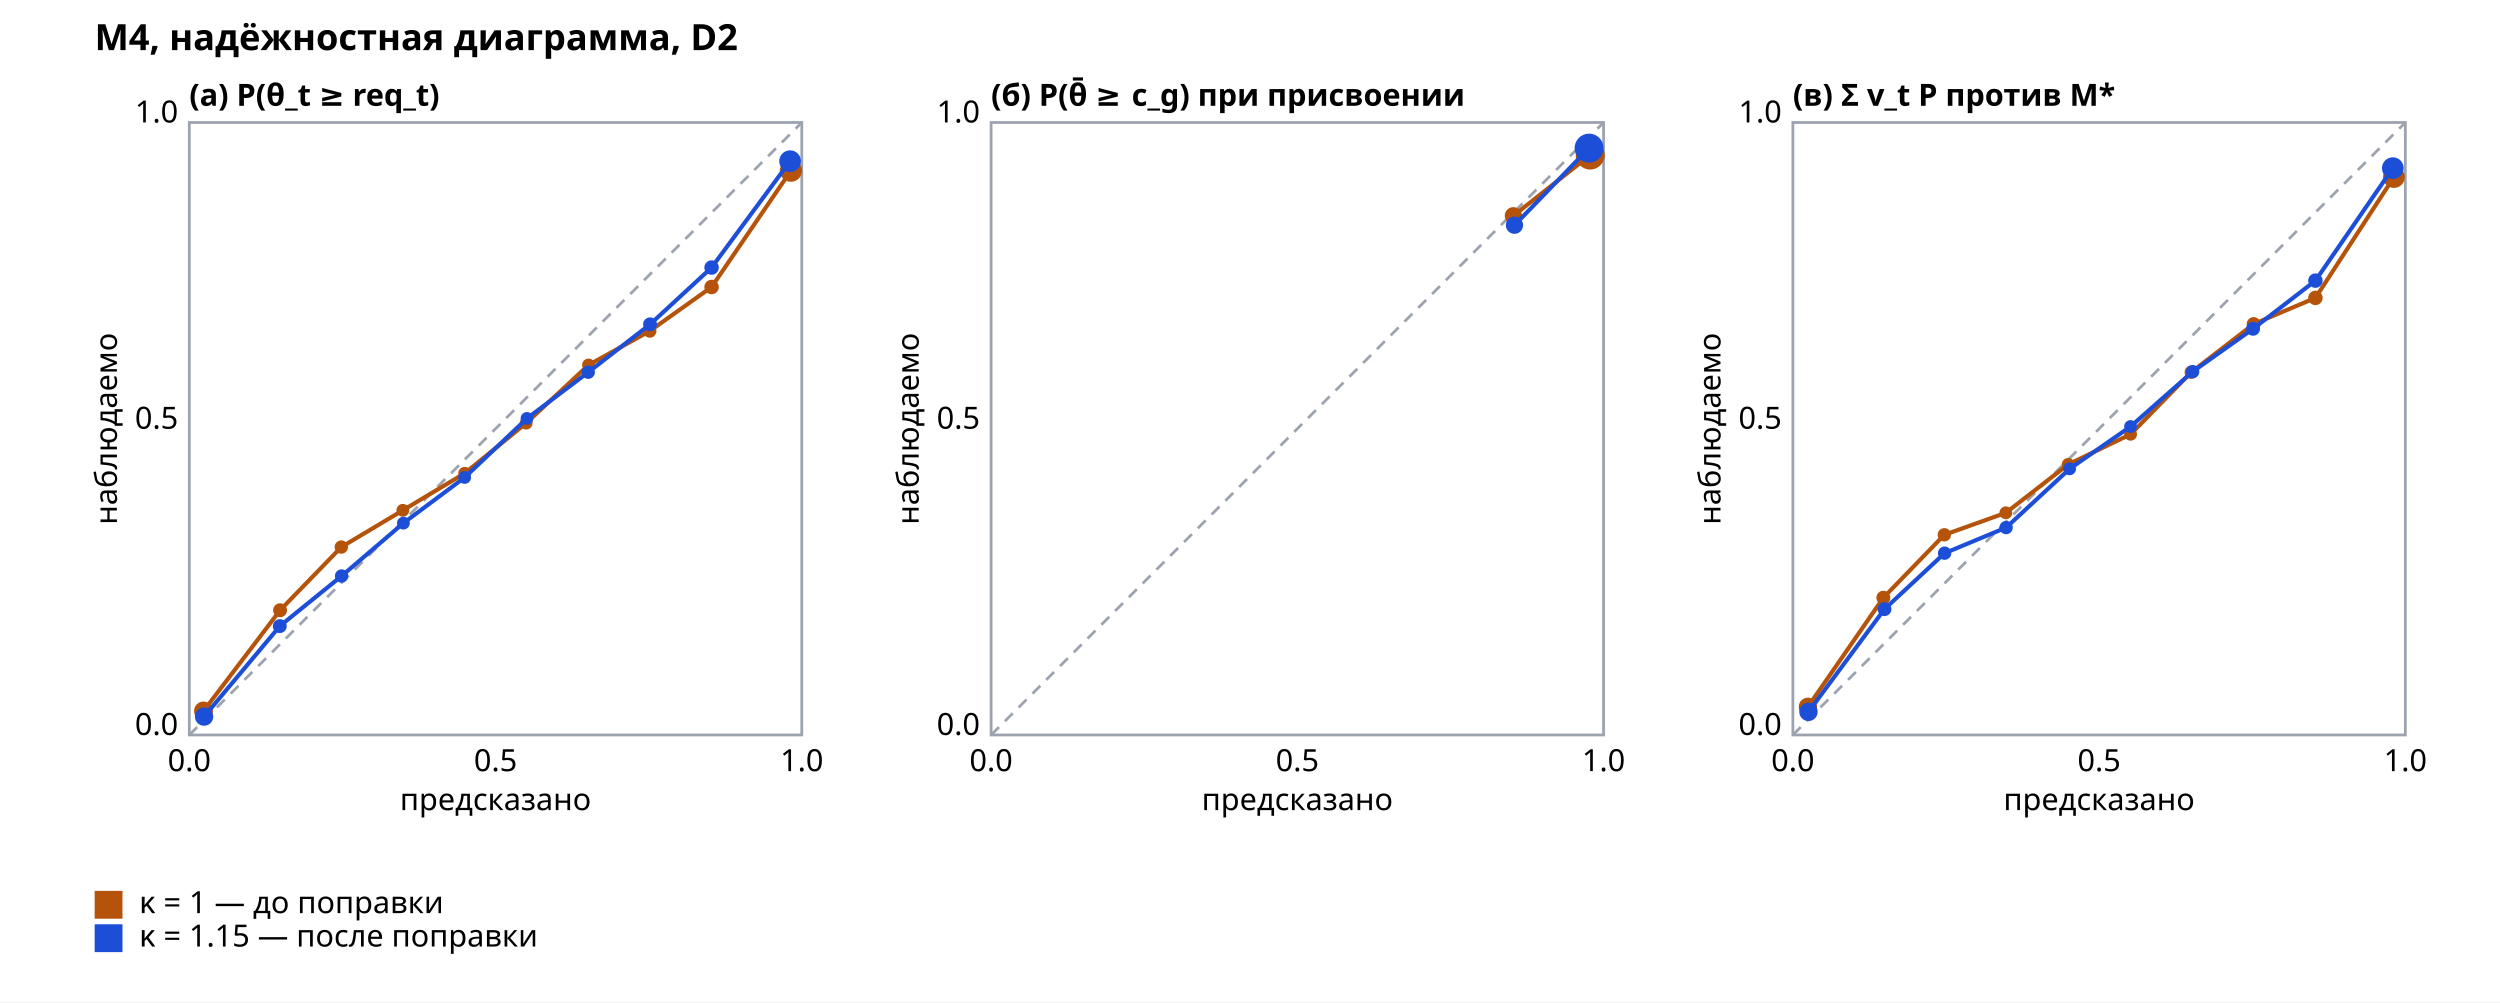
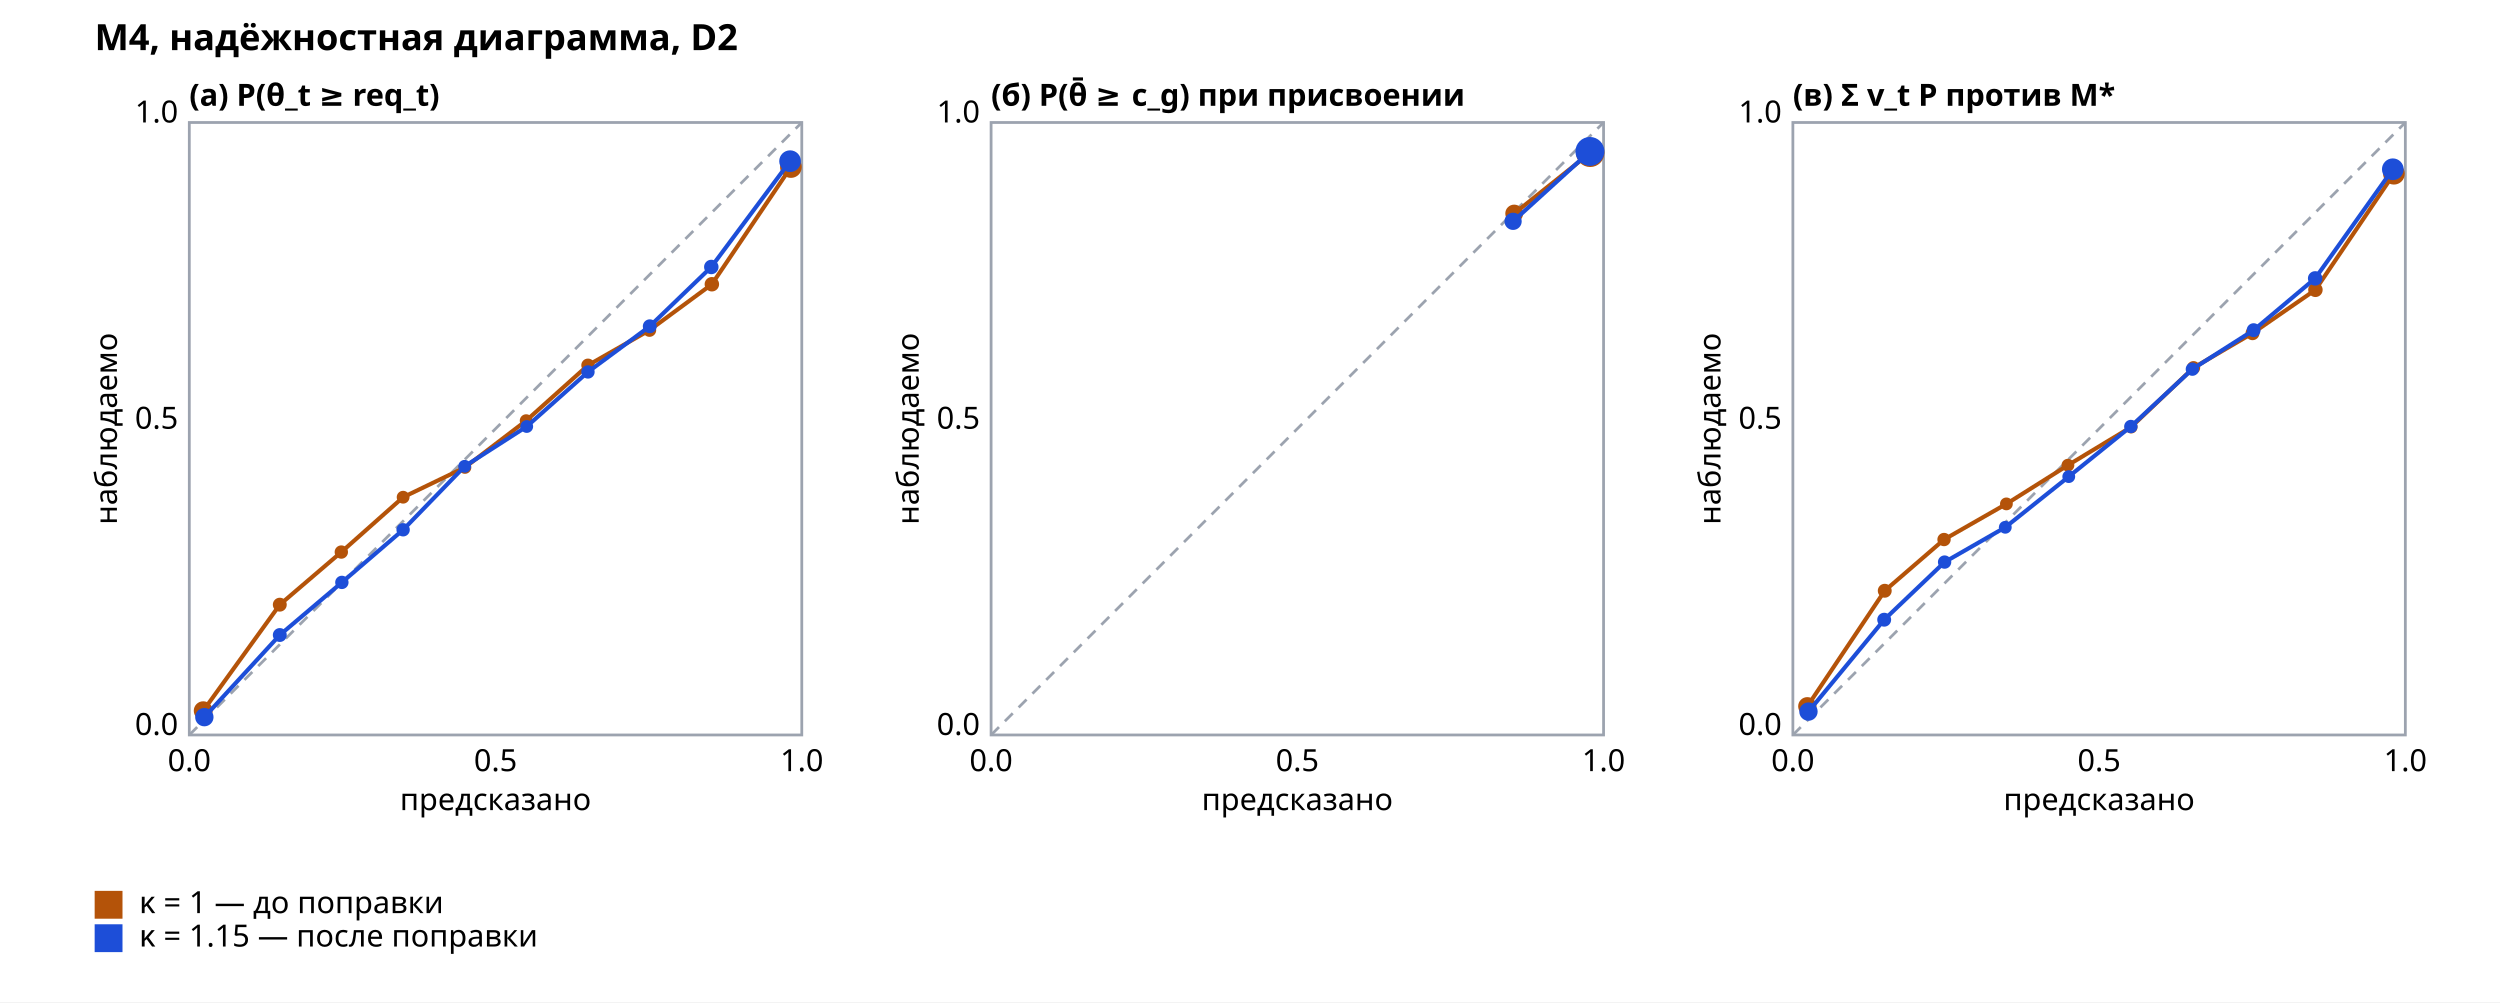
<svg xmlns="http://www.w3.org/2000/svg" width="898" height="360" viewBox="0 0 898 360" font-family="sans-serif" font-size="11">
  <rect width="898" height="360" fill="#ffffff" />
  <text x="34" y="18" font-size="13" font-weight="bold">M4, надёжностная диаграмма, D2</text>
  <text x="68" y="38" font-weight="bold">(а) P(θ_t ≥ req_t)</text>
  <rect x="68" y="44" width="220" height="220" fill="none" stroke="#9ca3af" />
  <text x="68.0" y="277.0" text-anchor="middle">0.0</text>
  <text x="64.0" y="264.0" text-anchor="end">0.0</text>
  <text x="178.0" y="277.0" text-anchor="middle">0.5</text>
  <text x="64.0" y="154.0" text-anchor="end">0.5</text>
  <text x="288.0" y="277.0" text-anchor="middle">1.0</text>
  <text x="64.0" y="44.0" text-anchor="end">1.0</text>
  <line x1="68.0" y1="264.0" x2="288.0" y2="44.0" stroke="#9ca3af" stroke-dasharray="4 3" />
  <text x="178.0" y="291.0" text-anchor="middle">предсказано</text>
  <text x="42.0" y="154.0" text-anchor="middle" transform="rotate(-90 42.0 154.0)">наблюдаемо</text>
-   <polyline fill="none" stroke="#b45309" stroke-width="1.5" points="73.1,255.4 100.6,219.2 122.6,196.5 144.7,183.3 166.9,170.0 189.0,152.0 211.4,131.1 233.4,118.9 255.6,103.1 284.1,61.3" />
-   <circle cx="73.1" cy="255.4" r="3.4" fill="#b45309" />
-   <circle cx="100.6" cy="219.2" r="2.5" fill="#b45309" />
-   <circle cx="122.6" cy="196.5" r="2.4" fill="#b45309" />
-   <circle cx="144.7" cy="183.3" r="2.3" fill="#b45309" />
-   <circle cx="166.9" cy="170.0" r="2.3" fill="#b45309" />
-   <circle cx="189.0" cy="152.0" r="2.3" fill="#b45309" />
-   <circle cx="211.4" cy="131.1" r="2.3" fill="#b45309" />
-   <circle cx="233.4" cy="118.9" r="2.4" fill="#b45309" />
-   <circle cx="255.6" cy="103.1" r="2.6" fill="#b45309" />
-   <circle cx="284.1" cy="61.3" r="4.0" fill="#b45309" />
-   <polyline fill="none" stroke="#1d4ed8" stroke-width="1.5" points="73.3,257.4 100.5,224.9 122.7,206.9 144.9,187.9 166.9,171.5 189.3,150.3 211.3,133.7 233.5,116.5 255.6,96.1 283.8,57.9" />
-   <circle cx="73.3" cy="257.4" r="3.3" fill="#1d4ed8" />
-   <circle cx="100.5" cy="224.9" r="2.5" fill="#1d4ed8" />
-   <circle cx="122.7" cy="206.9" r="2.4" fill="#1d4ed8" />
-   <circle cx="144.9" cy="187.9" r="2.3" fill="#1d4ed8" />
-   <circle cx="166.9" cy="171.5" r="2.3" fill="#1d4ed8" />
-   <circle cx="189.3" cy="150.3" r="2.3" fill="#1d4ed8" />
-   <circle cx="211.3" cy="133.7" r="2.4" fill="#1d4ed8" />
-   <circle cx="233.5" cy="116.5" r="2.5" fill="#1d4ed8" />
-   <circle cx="255.6" cy="96.1" r="2.6" fill="#1d4ed8" />
+   <polyline fill="none" stroke="#b45309" stroke-width="1.5" points="73.0,255.3 100.5,217.2 122.6,198.3 144.8,178.6 167.0,167.9 189.0,151.1 211.2,131.2 233.3,118.6 255.7,102.1 284.1,60.0" />
+   <circle cx="73.0" cy="255.3" r="3.4" fill="#b45309" />
+   <circle cx="100.5" cy="217.2" r="2.5" fill="#b45309" />
+   <circle cx="122.6" cy="198.3" r="2.4" fill="#b45309" />
+   <circle cx="144.8" cy="178.6" r="2.3" fill="#b45309" />
+   <circle cx="167.0" cy="167.9" r="2.3" fill="#b45309" />
+   <circle cx="189.0" cy="151.1" r="2.3" fill="#b45309" />
+   <circle cx="211.2" cy="131.2" r="2.4" fill="#b45309" />
+   <circle cx="233.3" cy="118.6" r="2.4" fill="#b45309" />
+   <circle cx="255.7" cy="102.1" r="2.6" fill="#b45309" />
+   <circle cx="284.1" cy="60.0" r="3.9" fill="#b45309" />
+   <polyline fill="none" stroke="#1d4ed8" stroke-width="1.5" points="73.4,257.6 100.5,228.1 122.8,209.2 144.8,190.3 166.9,167.5 189.2,153.2 211.2,133.6 233.4,117.2 255.5,95.9 283.8,57.9" />
+   <circle cx="73.4" cy="257.6" r="3.3" fill="#1d4ed8" />
+   <circle cx="100.5" cy="228.1" r="2.5" fill="#1d4ed8" />
+   <circle cx="122.8" cy="209.2" r="2.4" fill="#1d4ed8" />
+   <circle cx="144.8" cy="190.3" r="2.4" fill="#1d4ed8" />
+   <circle cx="166.9" cy="167.5" r="2.3" fill="#1d4ed8" />
+   <circle cx="189.2" cy="153.2" r="2.3" fill="#1d4ed8" />
+   <circle cx="211.2" cy="133.6" r="2.4" fill="#1d4ed8" />
+   <circle cx="233.4" cy="117.2" r="2.5" fill="#1d4ed8" />
+   <circle cx="255.5" cy="95.9" r="2.6" fill="#1d4ed8" />
  <circle cx="283.8" cy="57.9" r="3.9" fill="#1d4ed8" />
  <text x="356" y="38" font-weight="bold">(б) P(θ̄ ≥ c_g) при присвоении</text>
  <rect x="356" y="44" width="220" height="220" fill="none" stroke="#9ca3af" />
  <text x="356.0" y="277.0" text-anchor="middle">0.0</text>
  <text x="352.0" y="264.0" text-anchor="end">0.0</text>
  <text x="466.0" y="277.0" text-anchor="middle">0.5</text>
  <text x="352.0" y="154.0" text-anchor="end">0.5</text>
  <text x="576.0" y="277.0" text-anchor="middle">1.0</text>
  <text x="352.0" y="44.0" text-anchor="end">1.0</text>
  <line x1="356.0" y1="264.0" x2="576.0" y2="44.0" stroke="#9ca3af" stroke-dasharray="4 3" />
  <text x="466.0" y="291.0" text-anchor="middle">предсказано</text>
  <text x="330.0" y="154.0" text-anchor="middle" transform="rotate(-90 330.0 154.0)">наблюдаемо</text>
-   <polyline fill="none" stroke="#b45309" stroke-width="1.5" points="543.6,77.5 571.2,55.7" />
-   <circle cx="543.6" cy="77.5" r="3.1" fill="#b45309" />
-   <circle cx="571.2" cy="55.7" r="5.2" fill="#b45309" />
-   <polyline fill="none" stroke="#1d4ed8" stroke-width="1.5" points="544.0,80.9 570.8,53.2" />
-   <circle cx="544.0" cy="80.9" r="3.1" fill="#1d4ed8" />
-   <circle cx="570.8" cy="53.2" r="5.2" fill="#1d4ed8" />
+   <polyline fill="none" stroke="#b45309" stroke-width="1.5" points="543.9,76.7 571.2,54.9" />
+   <circle cx="543.9" cy="76.7" r="3.2" fill="#b45309" />
+   <circle cx="571.2" cy="54.9" r="5.1" fill="#b45309" />
+   <polyline fill="none" stroke="#1d4ed8" stroke-width="1.5" points="543.5,79.5 571.1,54.4" />
+   <circle cx="543.5" cy="79.5" r="3.1" fill="#1d4ed8" />
+   <circle cx="571.1" cy="54.4" r="5.2" fill="#1d4ed8" />
  <text x="644" y="38" font-weight="bold">(в) Σ v_t P против M*</text>
  <rect x="644" y="44" width="220" height="220" fill="none" stroke="#9ca3af" />
  <text x="644.0" y="277.0" text-anchor="middle">0.0</text>
  <text x="640.0" y="264.0" text-anchor="end">0.0</text>
  <text x="754.0" y="277.0" text-anchor="middle">0.5</text>
  <text x="640.0" y="154.0" text-anchor="end">0.5</text>
  <text x="864.0" y="277.0" text-anchor="middle">1.0</text>
  <text x="640.0" y="44.0" text-anchor="end">1.0</text>
  <line x1="644.0" y1="264.0" x2="864.0" y2="44.0" stroke="#9ca3af" stroke-dasharray="4 3" />
  <text x="754.0" y="291.0" text-anchor="middle">предсказано</text>
  <text x="618.0" y="154.0" text-anchor="middle" transform="rotate(-90 618.0 154.0)">наблюдаемо</text>
-   <polyline fill="none" stroke="#b45309" stroke-width="1.5" points="649.4,253.9 676.5,214.7 698.4,192.1 720.5,184.2 742.9,166.8 765.3,156.0 787.1,133.7 809.5,116.4 831.7,107.0 859.9,63.6" />
-   <circle cx="649.4" cy="253.9" r="3.3" fill="#b45309" />
-   <circle cx="676.5" cy="214.7" r="2.5" fill="#b45309" />
-   <circle cx="698.4" cy="192.1" r="2.4" fill="#b45309" />
-   <circle cx="720.5" cy="184.2" r="2.3" fill="#b45309" />
-   <circle cx="742.9" cy="166.8" r="2.3" fill="#b45309" />
-   <circle cx="765.3" cy="156.0" r="2.3" fill="#b45309" />
-   <circle cx="787.1" cy="133.7" r="2.4" fill="#b45309" />
-   <circle cx="809.5" cy="116.4" r="2.5" fill="#b45309" />
-   <circle cx="831.7" cy="107.0" r="2.6" fill="#b45309" />
-   <circle cx="859.9" cy="63.6" r="3.9" fill="#b45309" />
-   <polyline fill="none" stroke="#1d4ed8" stroke-width="1.5" points="649.6,255.7 676.9,218.8 698.5,198.7 720.6,189.5 743.4,168.4 765.3,153.2 787.6,133.5 809.3,118.1 831.7,100.8 859.5,60.4" />
-   <circle cx="649.6" cy="255.7" r="3.3" fill="#1d4ed8" />
-   <circle cx="676.9" cy="218.8" r="2.5" fill="#1d4ed8" />
-   <circle cx="698.5" cy="198.7" r="2.4" fill="#1d4ed8" />
-   <circle cx="720.6" cy="189.5" r="2.4" fill="#1d4ed8" />
-   <circle cx="743.4" cy="168.4" r="2.3" fill="#1d4ed8" />
-   <circle cx="765.3" cy="153.2" r="2.3" fill="#1d4ed8" />
-   <circle cx="787.6" cy="133.5" r="2.4" fill="#1d4ed8" />
-   <circle cx="809.3" cy="118.1" r="2.5" fill="#1d4ed8" />
-   <circle cx="831.7" cy="100.8" r="2.6" fill="#1d4ed8" />
-   <circle cx="859.5" cy="60.4" r="3.9" fill="#1d4ed8" />
+   <polyline fill="none" stroke="#b45309" stroke-width="1.5" points="649.2,253.7 677.0,212.2 698.3,193.8 720.7,181.0 742.8,167.1 765.5,153.4 787.9,132.1 809.1,119.7 831.7,104.1 859.9,62.4" />
+   <circle cx="649.2" cy="253.7" r="3.3" fill="#b45309" />
+   <circle cx="677.0" cy="212.2" r="2.5" fill="#b45309" />
+   <circle cx="698.3" cy="193.8" r="2.4" fill="#b45309" />
+   <circle cx="720.7" cy="181.0" r="2.3" fill="#b45309" />
+   <circle cx="742.8" cy="167.1" r="2.3" fill="#b45309" />
+   <circle cx="765.5" cy="153.4" r="2.3" fill="#b45309" />
+   <circle cx="787.9" cy="132.1" r="2.4" fill="#b45309" />
+   <circle cx="809.1" cy="119.7" r="2.5" fill="#b45309" />
+   <circle cx="831.7" cy="104.1" r="2.6" fill="#b45309" />
+   <circle cx="859.9" cy="62.4" r="3.9" fill="#b45309" />
+   <polyline fill="none" stroke="#1d4ed8" stroke-width="1.5" points="649.6,255.6 676.8,222.6 698.5,201.9 720.3,189.4 743.1,171.2 765.4,153.2 787.5,132.6 809.5,118.6 831.6,100.0 859.5,60.8" />
+   <circle cx="649.6" cy="255.6" r="3.3" fill="#1d4ed8" />
+   <circle cx="676.8" cy="222.6" r="2.5" fill="#1d4ed8" />
+   <circle cx="698.5" cy="201.9" r="2.4" fill="#1d4ed8" />
+   <circle cx="720.3" cy="189.4" r="2.3" fill="#1d4ed8" />
+   <circle cx="743.1" cy="171.2" r="2.3" fill="#1d4ed8" />
+   <circle cx="765.4" cy="153.2" r="2.4" fill="#1d4ed8" />
+   <circle cx="787.5" cy="132.6" r="2.4" fill="#1d4ed8" />
+   <circle cx="809.5" cy="118.6" r="2.5" fill="#1d4ed8" />
+   <circle cx="831.6" cy="100.0" r="2.6" fill="#1d4ed8" />
+   <circle cx="859.5" cy="60.8" r="3.9" fill="#1d4ed8" />
  <rect x="34" y="320" width="10" height="10" fill="#b45309" />
  <text x="50" y="328">κ = 1 — до поправки</text>
  <rect x="34" y="332" width="10" height="10" fill="#1d4ed8" />
  <text x="50" y="340">κ = 1.15 — после поправки</text>
</svg>
